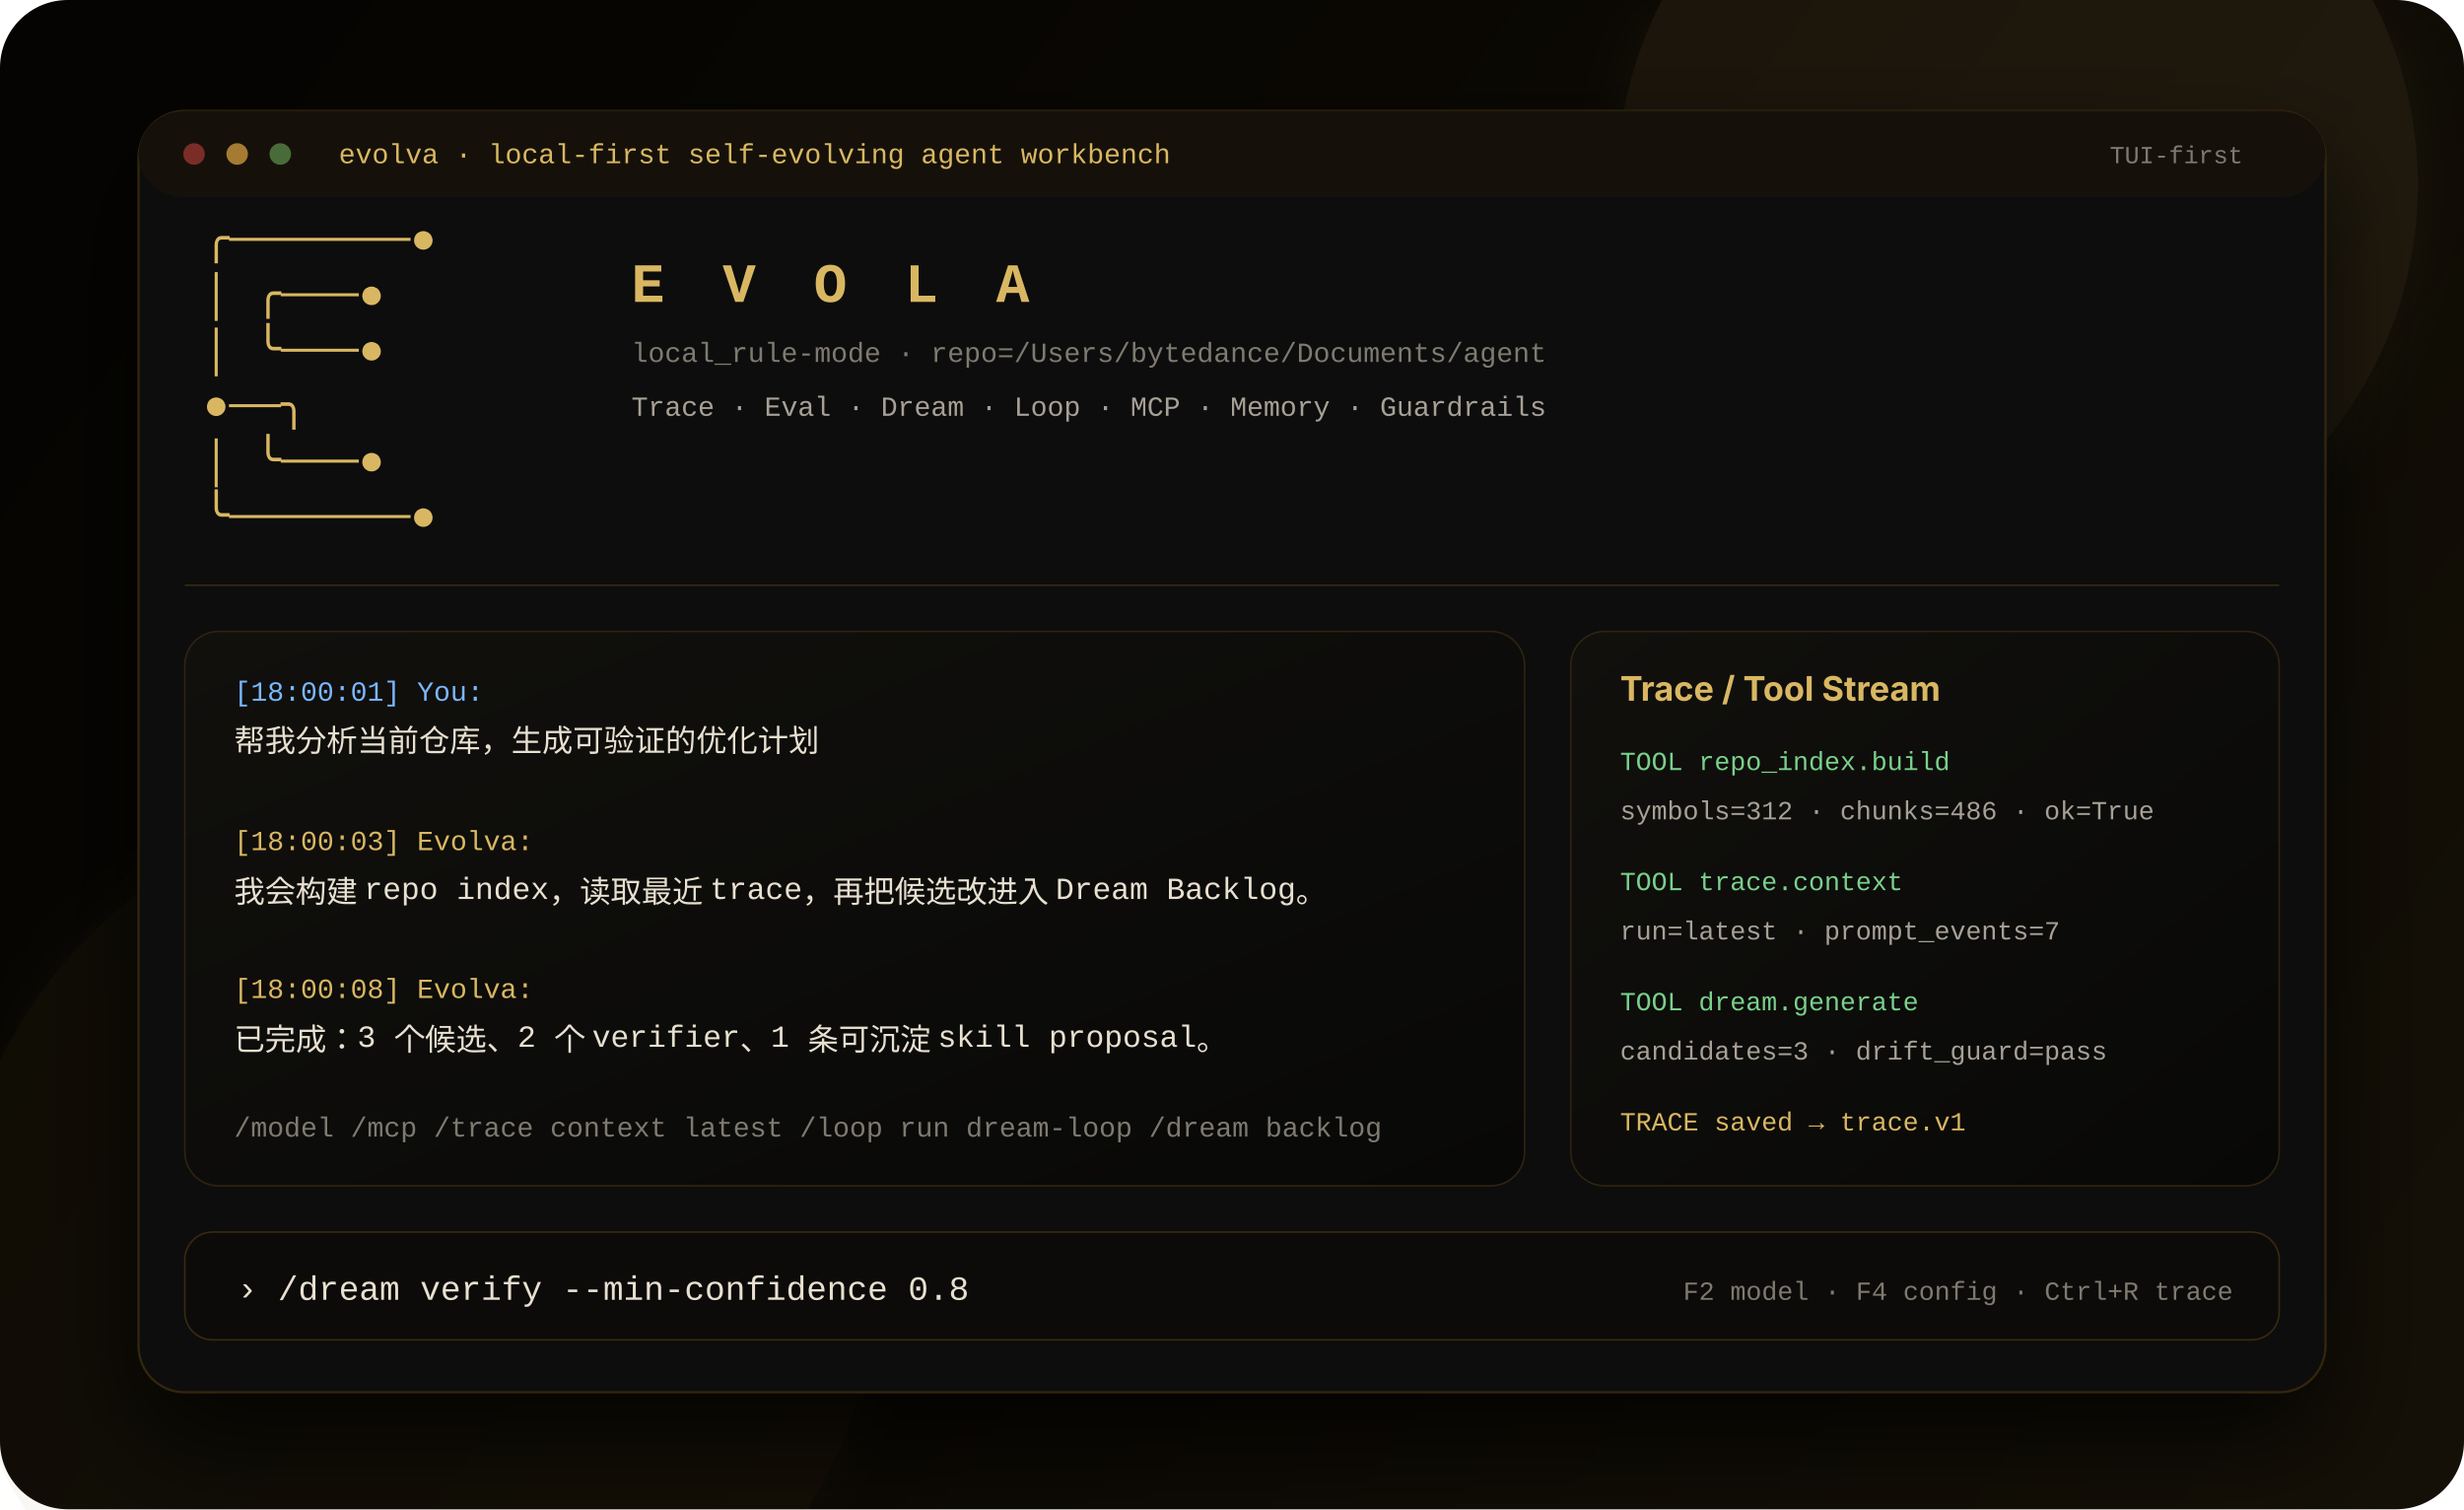
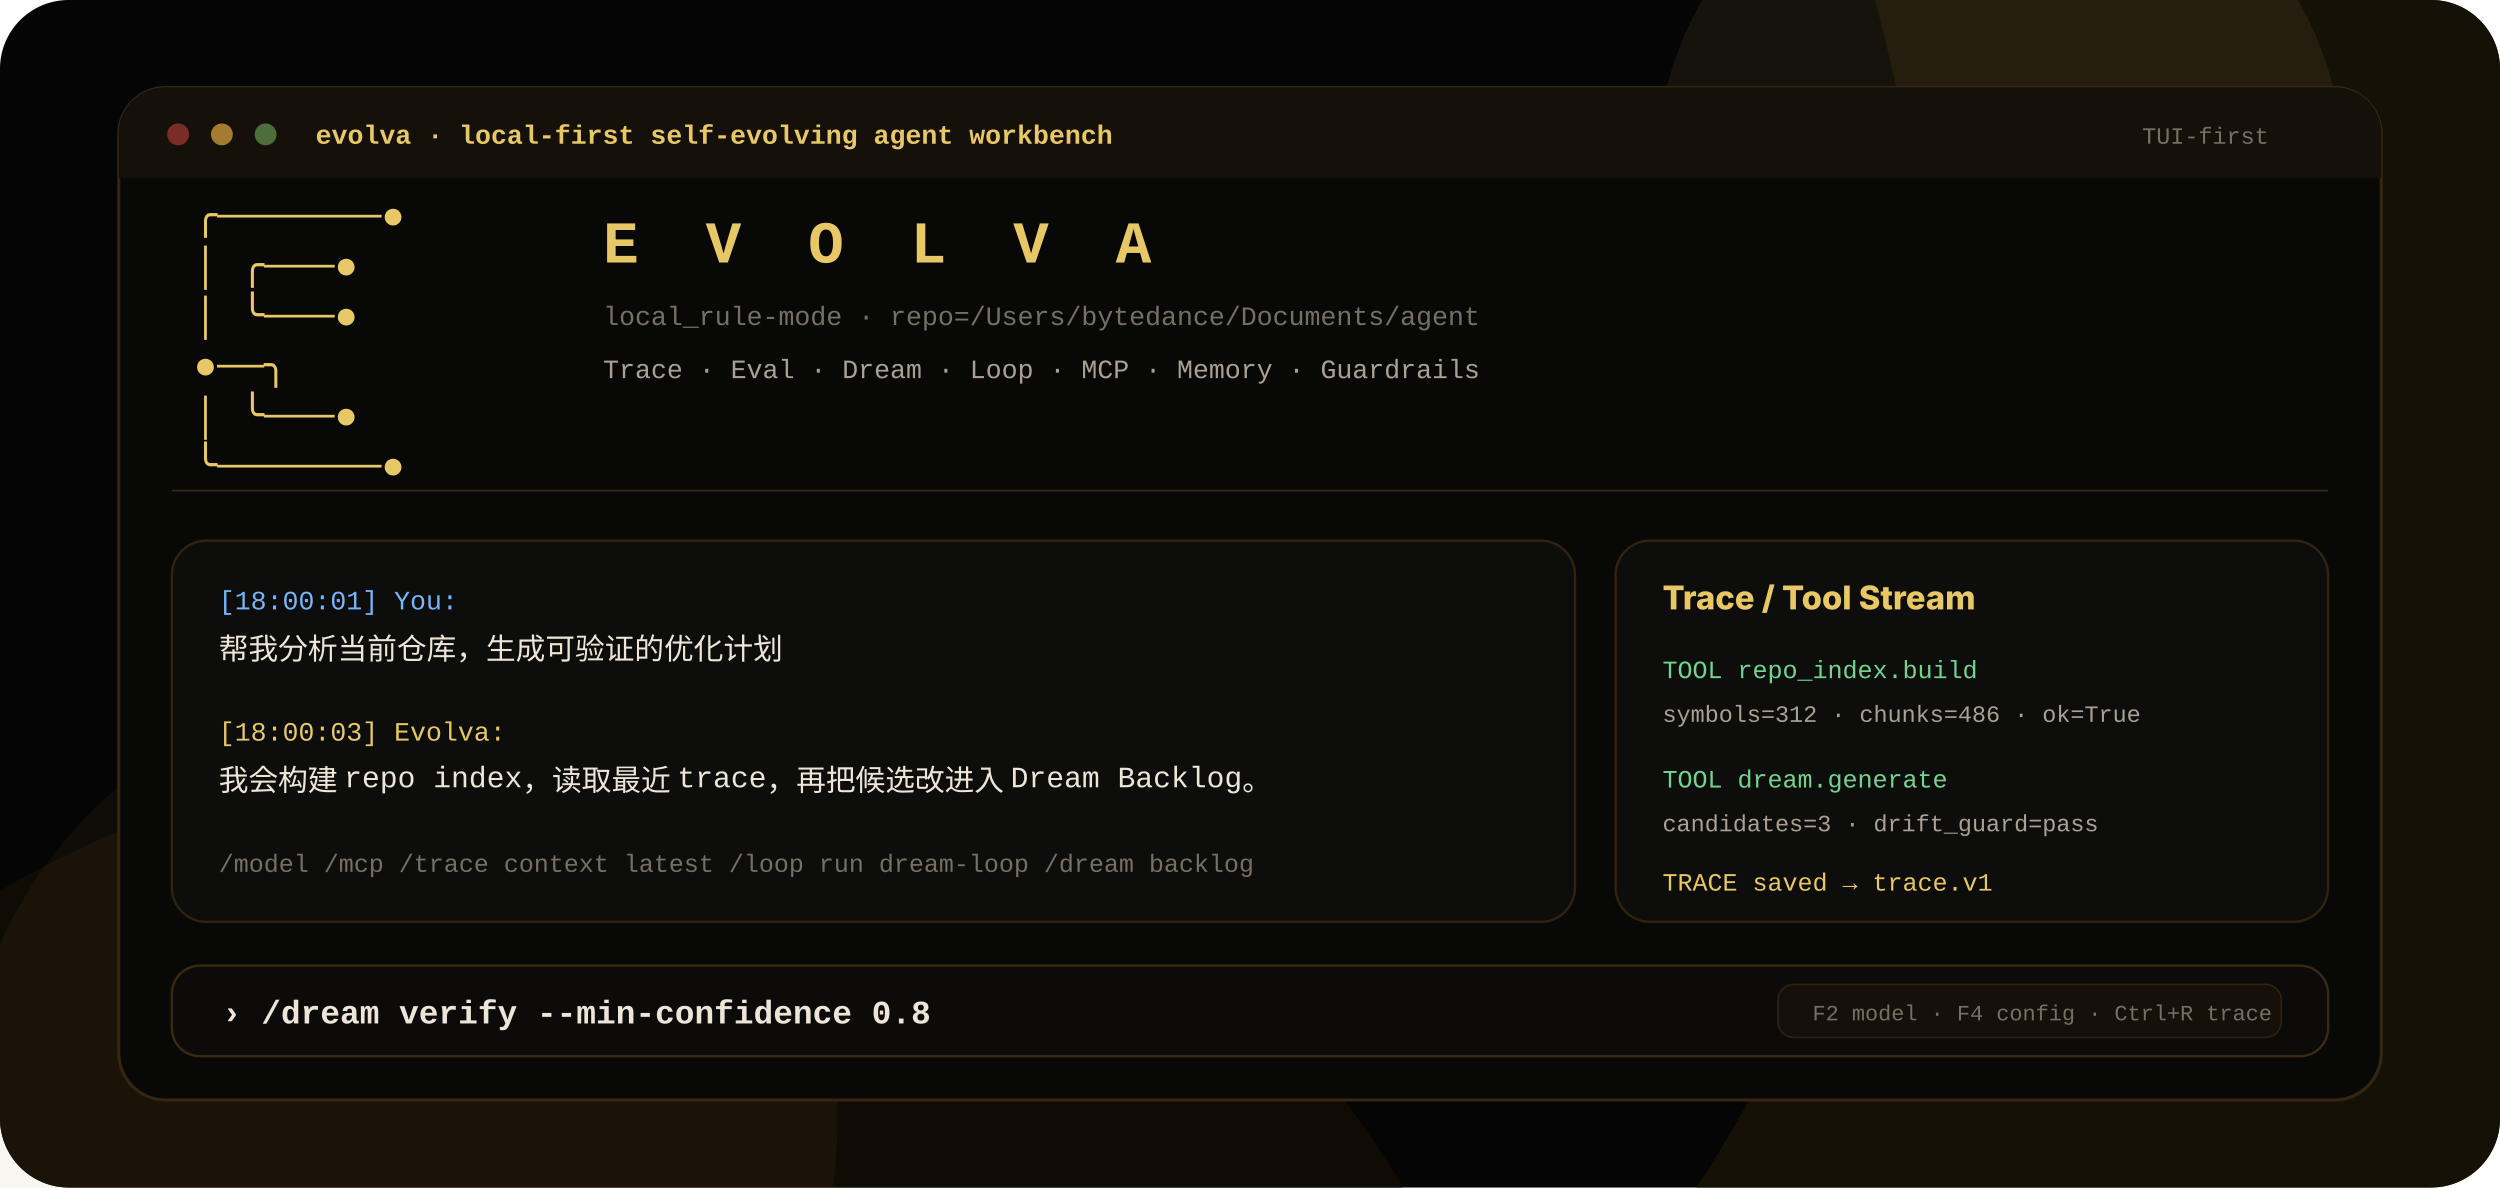
- <svg xmlns="http://www.w3.org/2000/svg" width="1600" height="980" viewBox="0 0 1600 980" fill="none" role="img" aria-label="Evolva TUI Workbench preview">
+ <svg xmlns="http://www.w3.org/2000/svg" width="1600" height="760" viewBox="0 0 1600 760" fill="none" role="img" aria-label="Evolva TUI Workbench preview">
  <defs>
-     <linearGradient id="page" x1="120" y1="0" x2="1480" y2="980" gradientUnits="userSpaceOnUse">
-       <stop stop-color="#050402" />
-       <stop offset="0.48" stop-color="#0B0803" />
-       <stop offset="1" stop-color="#141007" />
-     </linearGradient>
-     <linearGradient id="panel" x1="0" y1="0" x2="1" y2="1">
-       <stop stop-color="#11100D" />
-       <stop offset="1" stop-color="#080807" />
-     </linearGradient>
-     <linearGradient id="gold" x1="0" y1="0" x2="1" y2="1">
-       <stop stop-color="#FFF0B3" />
-       <stop offset="0.45" stop-color="#D9B762" />
-       <stop offset="1" stop-color="#9F7A30" />
-     </linearGradient>
-     <filter id="shadow" x="-20%" y="-20%" width="140%" height="140%">
-       <feDropShadow dx="0" dy="34" stdDeviation="34" flood-color="#000000" flood-opacity="0.72" />
-     </filter>
-     <filter id="softGlow" x="-50%" y="-50%" width="200%" height="200%">
-       <feGaussianBlur stdDeviation="18" result="blur" />
-       <feColorMatrix in="blur" type="matrix" values="1 0 0 0 0.9  0 1 0 0 0.7  0 0 1 0 0.25  0 0 0 0.45 0" />
-       <feBlend in="SourceGraphic" />
-     </filter>
    <style>
      .mono{font-family: ui-monospace, SFMono-Regular, Menlo, Monaco, Consolas, 'Liberation Mono', monospace;}
      .sans{font-family: Inter, ui-sans-serif, -apple-system, BlinkMacSystemFont, 'Segoe UI', sans-serif;}
-       .dim{fill:#7E7A70}.muted{fill:#A7A096}.text{fill:#E8E0D0}.gold{fill:#D9B762}.blue{fill:#7AB7FF}.green{fill:#79D18B}.red{fill:#E07A7A}
+       .title{fill:#E8C766}.gold{fill:#D9B762}.gold2{fill:#B88A36}.text{fill:#ECE5D8}.muted{fill:#AAA194}.dim{fill:#766F64}.blue{fill:#75B7FF}.green{fill:#73D48E}.line{stroke:#3A2A10}
    </style>
  </defs>
-   <rect width="1600" height="980" rx="44" fill="url(#page)" />
-   <circle cx="1310" cy="120" r="260" fill="#D9B762" opacity="0.08" filter="url(#softGlow)" />
-   <circle cx="270" cy="820" r="300" fill="#9F7A30" opacity="0.06" filter="url(#softGlow)" />
-   <rect x="90" y="72" width="1420" height="832" rx="30" fill="#080807" stroke="#322511" stroke-width="1.5" filter="url(#shadow)" />
-   <rect x="90" y="72" width="1420" height="56" rx="30" fill="#15110A" />
-   <circle cx="126" cy="100" r="7" fill="#7A2D27" />
-   <circle cx="154" cy="100" r="7" fill="#A57B32" />
-   <circle cx="182" cy="100" r="7" fill="#496B39" />
-   <text x="220" y="106" class="mono gold" font-size="18">evolva · local-first self-evolving agent workbench</text>
-   <text x="1370" y="106" class="mono dim" font-size="16">TUI-first</text>
-   <g transform="translate(132 164)">
-     <text x="0" y="0" class="mono gold" font-size="28" font-weight="700">╭───────●</text>
-     <text x="0" y="36" class="mono gold" font-size="28" font-weight="700">│  ╭───●</text>
-     <text x="0" y="72" class="mono gold" font-size="28" font-weight="700">│  ╰───●</text>
-     <text x="0" y="108" class="mono gold" font-size="28" font-weight="700">●──╮</text>
-     <text x="0" y="144" class="mono gold" font-size="28" font-weight="700">│  ╰───●</text>
-     <text x="0" y="180" class="mono gold" font-size="28" font-weight="700">╰───────●</text>
+   <rect width="1600" height="760" rx="44" fill="#050505" />
+   <path d="M1200 0h356c24 0 44 20 44 44v672c0 24-20 44-44 44h-470c80-126 128-248 146-366 18-120 6-250-32-394Z" fill="#1B1408" opacity="0.78" />
+   <path d="M0 570c140-80 292-110 454-90 162 20 292 88 390 204 20 24 38 49 54 76H44c-24 0-44-20-44-44V570Z" fill="#120D05" opacity="0.9" />
+   <circle cx="1280" cy="110" r="220" fill="#D9B762" opacity="0.08" />
+   <circle cx="256" cy="718" r="280" fill="#9F7A30" opacity="0.07" />
+   <rect x="76" y="56" width="1448" height="648" rx="30" fill="#080807" stroke="#342611" stroke-width="2" />
+   <rect x="76" y="56" width="1448" height="58" rx="30" fill="#15110A" />
+   <path d="M76 86c0-17 13-30 30-30h1388c17 0 30 13 30 30v28H76V86Z" fill="#15110A" />
+   <circle cx="114" cy="86" r="7" fill="#7A2D27" />
+   <circle cx="142" cy="86" r="7" fill="#A57B32" />
+   <circle cx="170" cy="86" r="7" fill="#4C6E3A" />
+   <text x="202" y="92" class="mono title" font-size="17" font-weight="700">evolva · local-first self-evolving agent workbench</text>
+   <text x="1452" y="92" class="mono dim" font-size="15" text-anchor="end">TUI-first</text>
+   <g transform="translate(124 146)">
+     <text x="0" y="0" class="mono title" font-size="25" font-weight="800">╭───────●</text>
+     <text x="0" y="32" class="mono title" font-size="25" font-weight="800">│  ╭───●</text>
+     <text x="0" y="64" class="mono title" font-size="25" font-weight="800">│  ╰───●</text>
+     <text x="0" y="96" class="mono title" font-size="25" font-weight="800">●──╮</text>
+     <text x="0" y="128" class="mono title" font-size="25" font-weight="800">│  ╰───●</text>
+     <text x="0" y="160" class="mono title" font-size="25" font-weight="800">╰───────●</text>
  </g>
-   <text x="410" y="196" class="mono gold" font-size="36" font-weight="800" letter-spacing="8">E V O L A</text>
-   <text x="410" y="235" class="mono dim" font-size="18">local_rule-mode · repo=/Users/bytedance/Documents/agent</text>
-   <text x="410" y="270" class="mono muted" font-size="18">Trace · Eval · Dream · Loop · MCP · Memory · Guardrails</text>
-   <line x1="120" y1="380" x2="1480" y2="380" stroke="#3A2A10" stroke-width="1" />
-   <rect x="120" y="410" width="870" height="360" rx="22" fill="url(#panel)" stroke="#30240F" />
-   <rect x="1020" y="410" width="460" height="360" rx="22" fill="url(#panel)" stroke="#30240F" />
-   <text x="152" y="455" class="mono blue" font-size="18">[18:00:01] You:</text>
-   <text x="152" y="488" class="mono text" font-size="20">帮我分析当前仓库，生成可验证的优化计划</text>
-   <text x="152" y="552" class="mono gold" font-size="18">[18:00:03] Evolva:</text>
-   <text x="152" y="586" class="mono text" font-size="20">我会构建 repo index，读取最近 trace，再把候选改进入 Dream Backlog。</text>
-   <text x="152" y="648" class="mono gold" font-size="18">[18:00:08] Evolva:</text>
-   <text x="152" y="682" class="mono text" font-size="20">已完成：3 个候选、2 个 verifier、1 条可沉淀 skill proposal。</text>
-   <text x="152" y="738" class="mono dim" font-size="18">/model  /mcp  /trace context latest  /loop run dream-loop  /dream backlog</text>
-   <text x="1052" y="455" class="sans gold" font-size="22" font-weight="700">Trace / Tool Stream</text>
-   <g class="mono" font-size="17">
-     <text x="1052" y="500" class="green">TOOL repo_index.build</text>
-     <text x="1052" y="532" class="muted">symbols=312 · chunks=486 · ok=True</text>
-     <text x="1052" y="578" class="green">TOOL trace.context</text>
-     <text x="1052" y="610" class="muted">run=latest · prompt_events=7</text>
-     <text x="1052" y="656" class="green">TOOL dream.generate</text>
-     <text x="1052" y="688" class="muted">candidates=3 · drift_guard=pass</text>
-     <text x="1052" y="734" class="gold">TRACE saved → trace.v1</text>
-   </g>
-   <rect x="120" y="800" width="1360" height="70" rx="18" fill="#0C0B09" stroke="#3A2A10" />
-   <text x="154" y="844" class="mono text" font-size="22">› /dream verify --min-confidence 0.8</text>
-   <text x="1450" y="844" class="mono dim" font-size="17" text-anchor="end">F2 model · F4 config · Ctrl+R trace</text>
+   <text x="386" y="168" class="mono title" font-size="38" font-weight="900" letter-spacing="10">E V O L V A</text>
+   <text x="386" y="208" class="mono dim" font-size="17">local_rule-mode · repo=/Users/bytedance/Documents/agent</text>
+   <text x="386" y="242" class="mono muted" font-size="17">Trace · Eval · Dream · Loop · MCP · Memory · Guardrails</text>
+   <line x1="110" y1="314" x2="1490" y2="314" class="line" stroke-width="1" />
+   <rect x="110" y="346" width="898" height="244" rx="22" fill="#0D0D0B" stroke="#30240F" stroke-width="1.5" />
+   <rect x="1034" y="346" width="456" height="244" rx="22" fill="#0D0D0B" stroke="#30240F" stroke-width="1.5" />
+   <text x="140" y="390" class="mono blue" font-size="17">[18:00:01] You:</text>
+   <text x="140" y="422" class="mono text" font-size="19">帮我分析当前仓库，生成可验证的优化计划</text>
+   <text x="140" y="474" class="mono title" font-size="17">[18:00:03] Evolva:</text>
+   <text x="140" y="506" class="mono text" font-size="19">我会构建 repo index，读取最近 trace，再把候选改进入 Dream Backlog。</text>
+   <text x="140" y="558" class="mono dim" font-size="16">/model  /mcp  /trace context latest  /loop run dream-loop  /dream backlog</text>
+   <text x="1064" y="390" class="sans title" font-size="21" font-weight="800">Trace / Tool Stream</text>
+   <text x="1064" y="434" class="mono green" font-size="16">TOOL repo_index.build</text>
+   <text x="1064" y="462" class="mono muted" font-size="15">symbols=312 · chunks=486 · ok=True</text>
+   <text x="1064" y="504" class="mono green" font-size="16">TOOL dream.generate</text>
+   <text x="1064" y="532" class="mono muted" font-size="15">candidates=3 · drift_guard=pass</text>
+   <text x="1064" y="570" class="mono title" font-size="16">TRACE saved → trace.v1</text>
+   <rect x="110" y="618" width="1380" height="58" rx="18" fill="#0C0B09" stroke="#3A2A10" stroke-width="1.5" />
+   <text x="142" y="655" class="mono text" font-size="21" font-weight="700">› /dream verify --min-confidence 0.8</text>
+   <rect x="1138" y="630" width="322" height="34" rx="10" fill="#15110A" stroke="#2E230F" />
+   <text x="1160" y="653" class="mono dim" font-size="14">F2 model · F4 config · Ctrl+R trace</text>
</svg>
